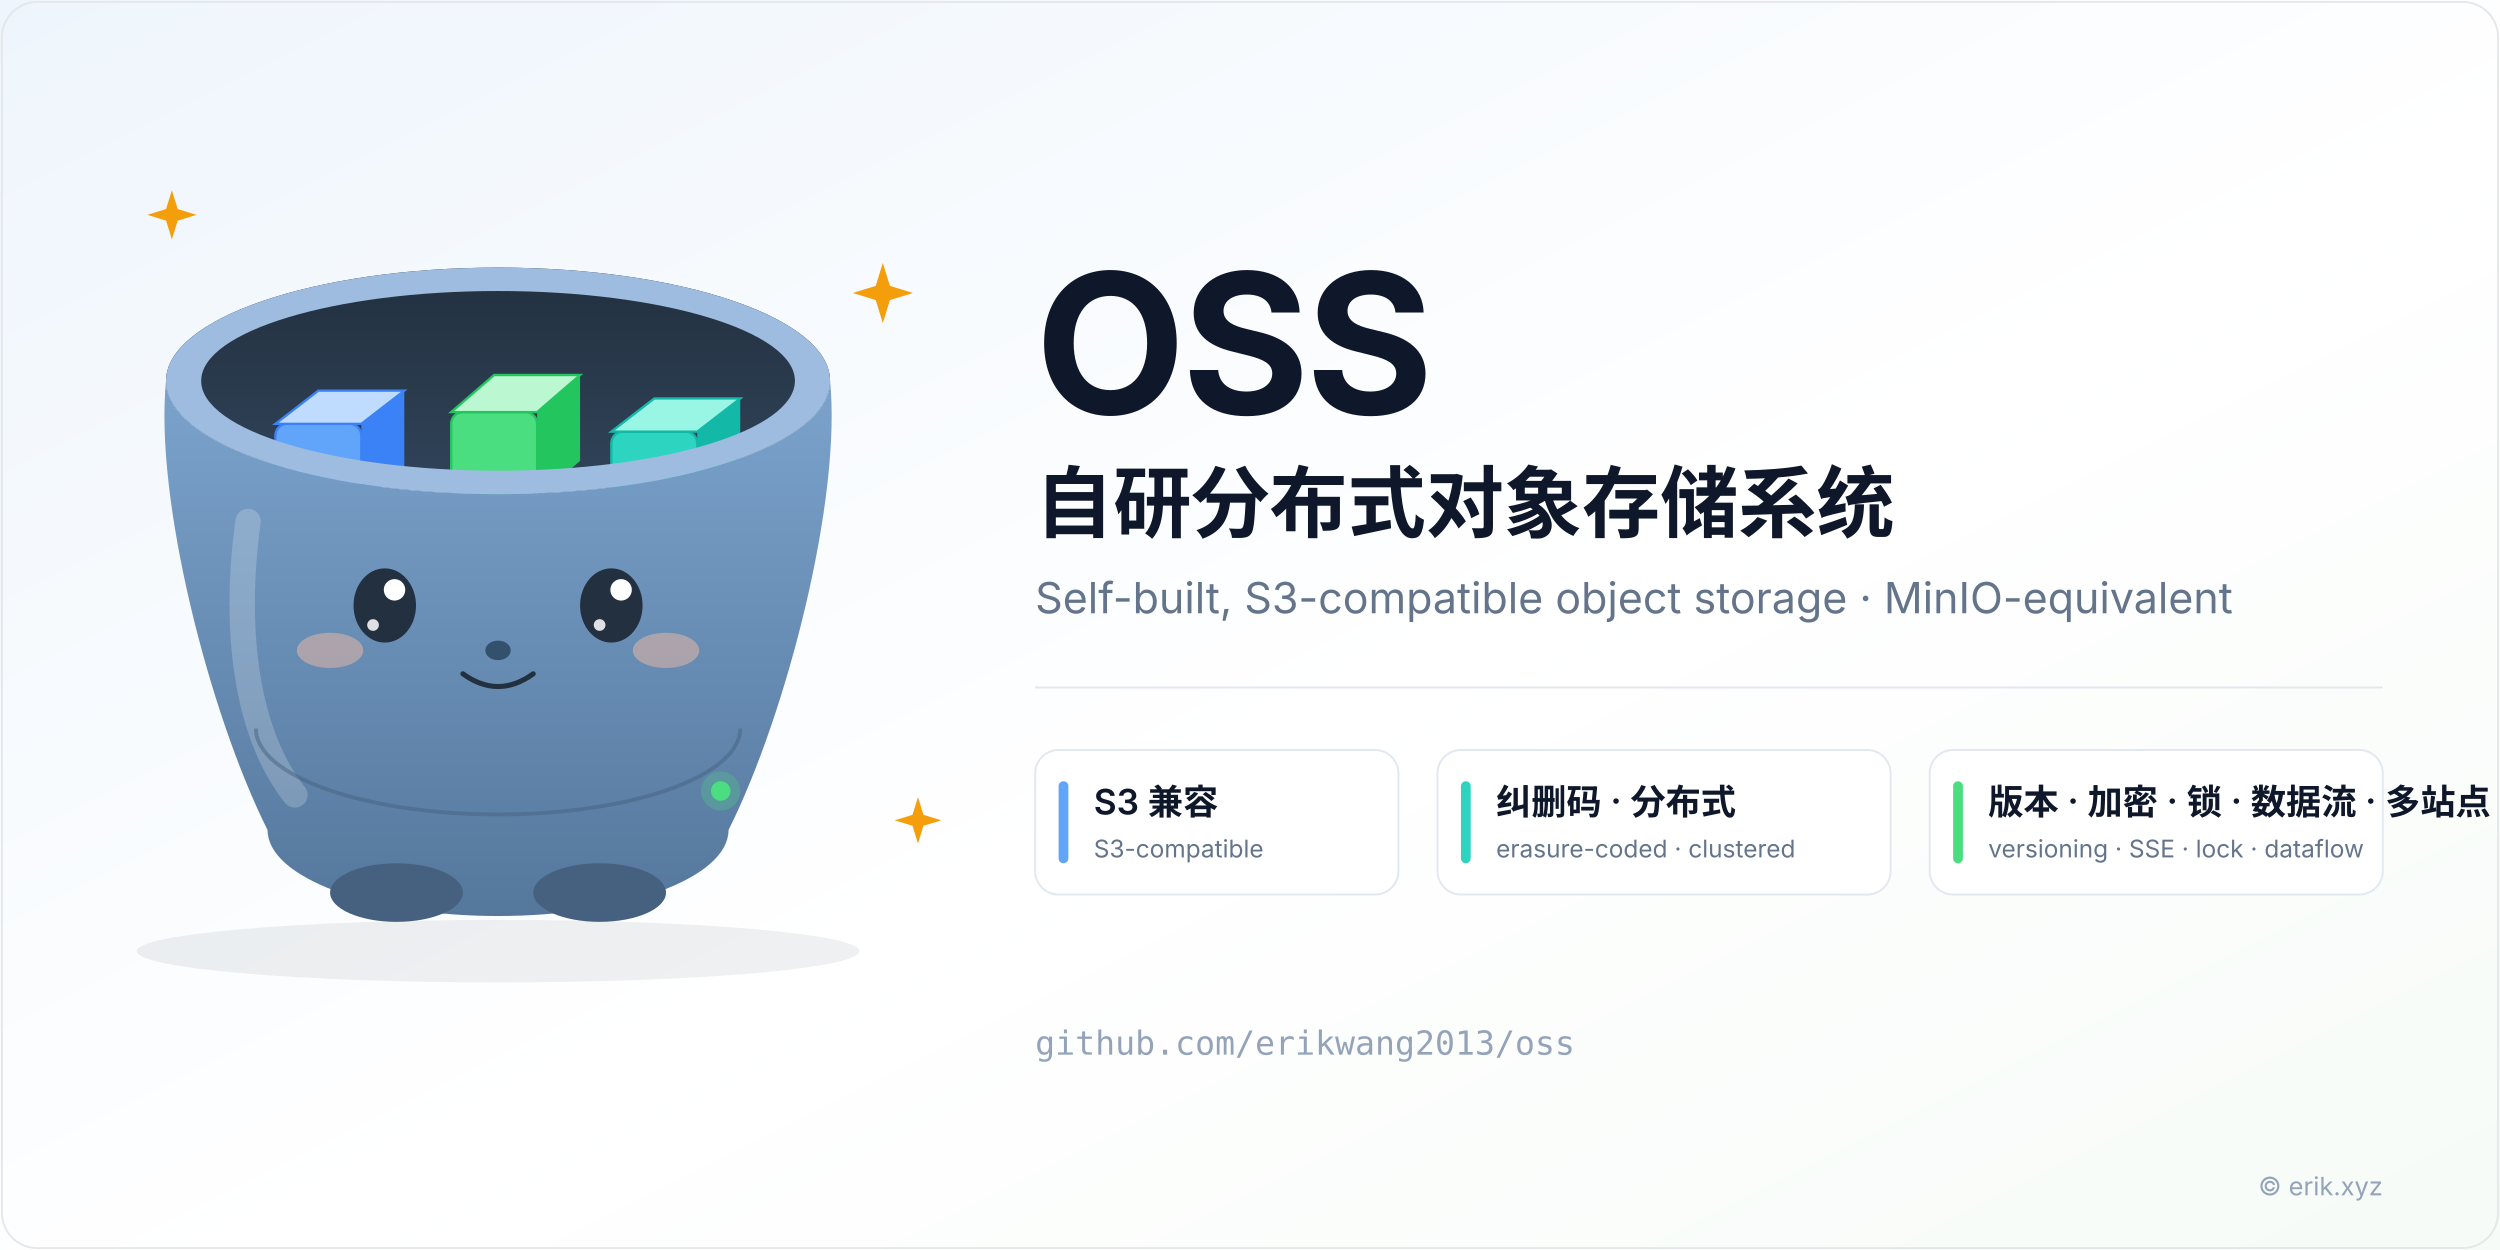
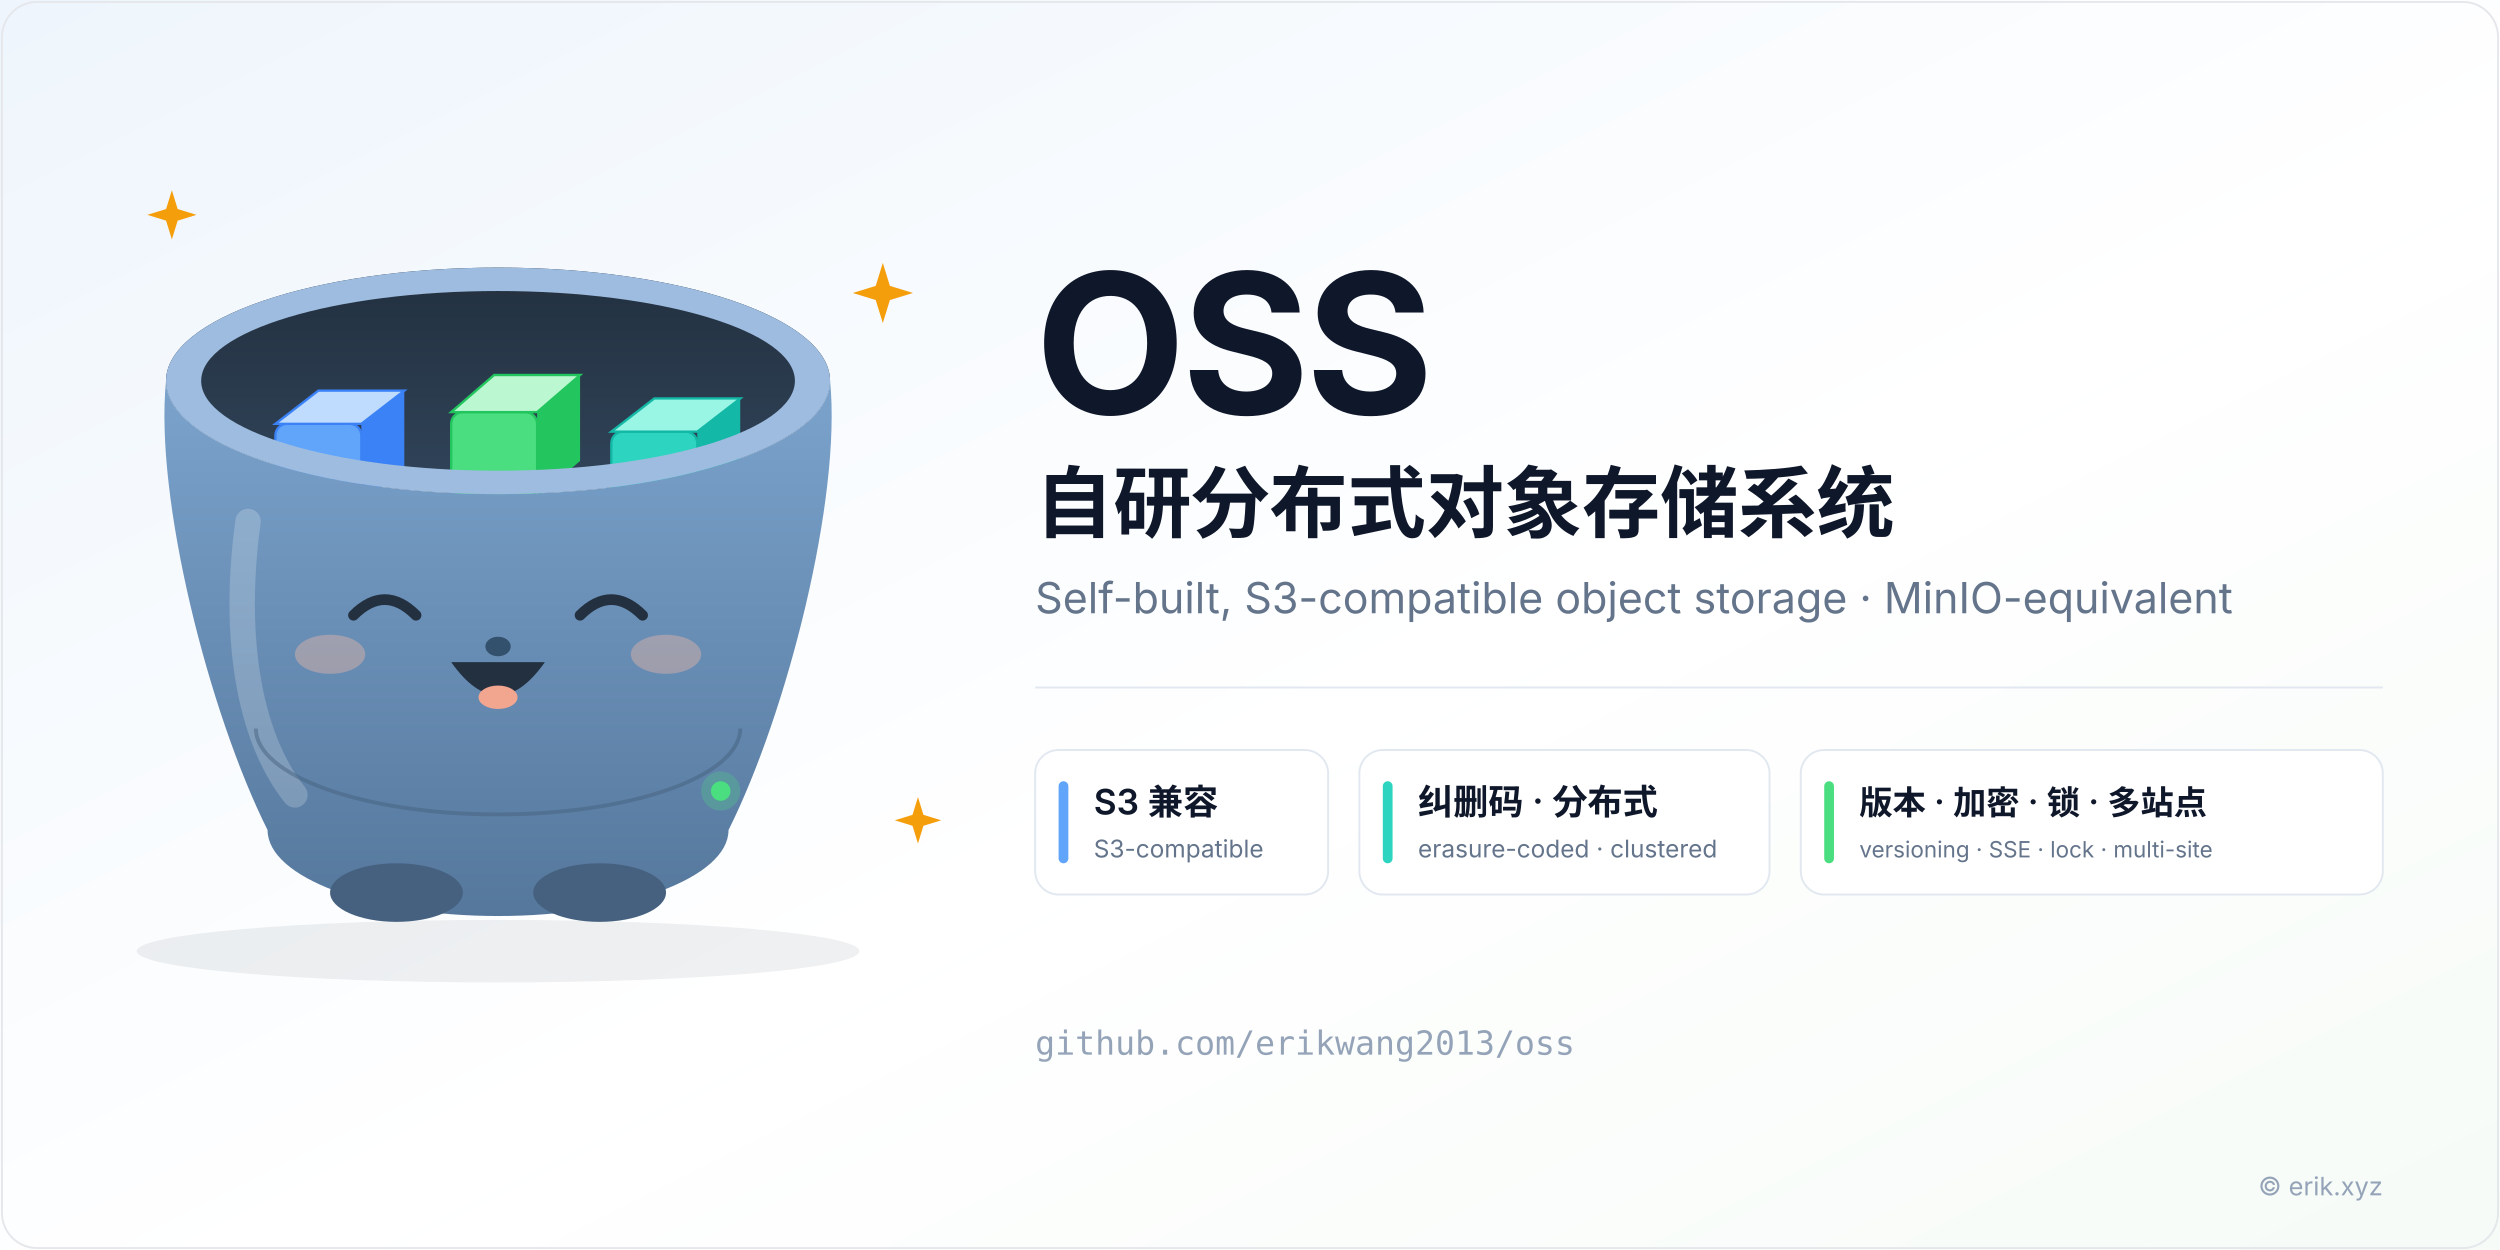
<svg xmlns="http://www.w3.org/2000/svg" xmlns:xlink="http://www.w3.org/1999/xlink" viewBox="0 0 1280 640" width="1280" height="640" font-family="-apple-system, BlinkMacSystemFont, 'Segoe UI', 'Noto Sans SC', 'PingFang SC', 'Microsoft YaHei', sans-serif">
  <defs>
    <linearGradient id="bodyGrad" x1="0" y1="0" x2="0" y2="1">
      <stop offset="0" stop-color="#7ba3cc" />
      <stop offset="1" stop-color="#55779c" />
    </linearGradient>
    <linearGradient id="insideGrad" x1="0" y1="0" x2="0" y2="1">
      <stop offset="0" stop-color="#22303f" />
      <stop offset="1" stop-color="#31445a" />
    </linearGradient>
    <g id="bucket">
      <ellipse cx="280" cy="492" rx="185" ry="16" fill="#0f172a" opacity="0.07" />
      <ellipse cx="280" cy="200" rx="170" ry="58" fill="url(#insideGrad)" />
      <g>
        <rect x="166" y="222" width="44" height="40" rx="6" fill="#60a5fa" stroke="#3b82f6" stroke-width="1.2" />
        <polygon points="166,222 188,205 232,205 210,222" fill="#bfdbfe" stroke="#3b82f6" stroke-width="1.2" />
        <polygon points="210,222 232,205 232,245 210,262" fill="#3b82f6" />
      </g>
      <g>
        <rect x="256" y="216" width="44" height="44" rx="6" fill="#4ade80" stroke="#22c55e" stroke-width="1.2" />
        <polygon points="256,216 278,197 322,197 300,216" fill="#bbf7d0" stroke="#22c55e" stroke-width="1.2" />
        <polygon points="300,216 322,197 322,241 300,260" fill="#22c55e" />
      </g>
      <g>
        <rect x="338" y="226" width="44" height="38" rx="6" fill="#2dd4bf" stroke="#14b8a6" stroke-width="1.2" />
        <polygon points="338,226 360,209 404,209 382,226" fill="#99f6e4" stroke="#14b8a6" stroke-width="1.2" />
        <polygon points="382,226 404,209 404,245 382,264" fill="#14b8a6" />
      </g>
      <path d="M450,200 A170,58 0 0 1 110,200 C104,260 132,370 162,430 A118,44 0 0 0 398,430 C428,370 456,260 450,200 Z" fill="url(#bodyGrad)" />
      <path d="M152,272 C144,330 152,382 176,412" fill="none" stroke="#ffffff" stroke-width="13" stroke-linecap="round" opacity="0.2" />
      <path d="M156,378 A124,44 0 0 0 404,378" fill="none" stroke="#46617f" stroke-width="2" opacity="0.5" />
      <path fill-rule="evenodd" fill="#9ebcdf" d="M110,200 A170,58 0 0 1 450,200 A170,58 0 0 1 110,200 Z M128,200 A152,46 0 0 0 432,200 A152,46 0 0 0 128,200 Z" />
      <ellipse cx="228" cy="462" rx="34" ry="15" fill="#46617f" />
      <ellipse cx="332" cy="462" rx="34" ry="15" fill="#46617f" />
      <circle cx="394" cy="410" r="10" fill="#4ade80" opacity="0.25" />
      <circle cx="394" cy="410" r="5" fill="#4ade80" />
    </g>
  </defs>
  <rect width="1280" height="640" fill="#ffffff" />
  <rect width="1280" height="640" fill="url(#bgTint)" />
  <defs>
    <linearGradient id="bgTint" x1="0" y1="0" x2="1" y2="1">
      <stop offset="0" stop-color="#eef5fc" />
      <stop offset="0.55" stop-color="#ffffff" />
      <stop offset="1" stop-color="#f6fbf7" />
    </linearGradient>
  </defs>
  <rect x="1" y="1" width="1278" height="638" rx="18" fill="none" stroke="#e5e7eb" />
  <g transform="translate(-25,-5)">
    <use xlink:href="#bucket" href="#bucket" />
-     <ellipse cx="222" cy="315" rx="16" ry="19" fill="#22303f" />
-     <ellipse cx="338" cy="315" rx="16" ry="19" fill="#22303f" />
-     <circle cx="227" cy="307" r="5.5" fill="#ffffff" />
-     <circle cx="343" cy="307" r="5.5" fill="#ffffff" />
-     <circle cx="216" cy="325" r="3" fill="#ffffff" opacity="0.85" />
-     <circle cx="332" cy="325" r="3" fill="#ffffff" opacity="0.85" />
-     <ellipse cx="194" cy="338" rx="17" ry="9" fill="#f0b9a6" opacity="0.5" />
-     <ellipse cx="366" cy="338" rx="17" ry="9" fill="#f0b9a6" opacity="0.5" />
-     <ellipse cx="280" cy="338" rx="6.5" ry="5" fill="#33506d" />
-     <path d="M262,350 Q280,363 298,350" fill="none" stroke="#22303f" stroke-width="2.6" stroke-linecap="round" />
+     <path d="M206,320 Q222,304 238,320" fill="none" stroke="#22303f" stroke-width="5.5" stroke-linecap="round" />
+     <path d="M322,320 Q338,304 354,320" fill="none" stroke="#22303f" stroke-width="5.5" stroke-linecap="round" />
+     <ellipse cx="194" cy="340" rx="18" ry="10" fill="#f0b9a6" opacity="0.4" />
+     <ellipse cx="366" cy="340" rx="18" ry="10" fill="#f0b9a6" opacity="0.4" />
+     <ellipse cx="280" cy="336" rx="6.5" ry="5" fill="#33506d" />
+     <g transform="translate(280,360)">
+       <path d="M-24,-16 Q0,18 24,-16 Z" fill="#22303f" />
+       <ellipse cx="0" cy="2" rx="10" ry="6" fill="#f2a68f" />
+     </g>
  </g>
  <g transform="translate(452,150) scale(1.1)">
    <path d="M0,-14 L3.3,-3.3 L14,0 L3.3,3.3 L0,14 L-3.3,3.3 L-14,0 L-3.3,-3.3 Z" fill="#f59e0b" />
  </g>
  <g transform="translate(470,420) scale(0.85)">
    <path d="M0,-14 L3.3,-3.3 L14,0 L3.3,3.3 L0,14 L-3.3,3.3 L-14,0 L-3.3,-3.3 Z" fill="#f59e0b" />
  </g>
  <g transform="translate(88,110) scale(0.9)">
    <path d="M0,-14 L3.3,-3.3 L14,0 L3.3,3.3 L0,14 L-3.3,3.3 L-14,0 L-3.3,-3.3 Z" fill="#f59e0b" />
  </g>
  <text x="530" y="212" font-size="100" font-weight="700" fill="#0f172a" letter-spacing="-2">OSS</text>
  <text x="530" y="272" font-size="40" font-weight="600" fill="#0f172a">自研分布式对象存储系统</text>
  <text x="530" y="314" font-size="22" fill="#64748b">Self-built, S3-compatible object storage · MinIO-equivalent</text>
  <line x1="530" y1="352" x2="1220" y2="352" stroke="#e2e8f0" />
  <g>
-     <rect x="530" y="384" width="186" height="74" rx="12" fill="#ffffff" stroke="#e2e8f0" />
+     <rect x="530" y="384" width="150" height="74" rx="12" fill="#ffffff" stroke="#e2e8f0" />
    <rect x="542" y="400" width="5" height="42" rx="2.5" fill="#60a5fa" />
    <text x="560" y="417" font-size="18" font-weight="600" fill="#0f172a">S3 兼容</text>
    <text x="560" y="439" font-size="12.5" fill="#64748b">S3-compatible</text>
  </g>
  <g>
-     <rect x="736" y="384" width="232" height="74" rx="12" fill="#ffffff" stroke="#e2e8f0" />
-     <rect x="748" y="400" width="5" height="42" rx="2.5" fill="#2dd4bf" />
-     <text x="766" y="417" font-size="18" font-weight="600" fill="#0f172a">纠删码 · 分布式</text>
-     <text x="766" y="439" font-size="12.5" fill="#64748b">erasure-coded · clustered</text>
+     <rect x="696" y="384" width="210" height="74" rx="12" fill="#ffffff" stroke="#e2e8f0" />
+     <rect x="708" y="400" width="5" height="42" rx="2.5" fill="#2dd4bf" />
+     <text x="726" y="417" font-size="18" font-weight="600" fill="#0f172a">纠删码 · 分布式</text>
+     <text x="726" y="439" font-size="12.5" fill="#64748b">erasure-coded · clustered</text>
  </g>
  <g>
-     <rect x="988" y="384" width="232" height="74" rx="12" fill="#ffffff" stroke="#e2e8f0" />
-     <rect x="1000" y="400" width="5" height="42" rx="2.5" fill="#4ade80" />
-     <text x="1018" y="417" font-size="18" font-weight="600" fill="#0f172a">版本 · 加密 · 锁 · 数据流 · 多站点</text>
-     <text x="1018" y="439" font-size="12.5" fill="#64748b">versioning · SSE · lock · dataflow</text>
+     <rect x="922" y="384" width="298" height="74" rx="12" fill="#ffffff" stroke="#e2e8f0" />
+     <rect x="934" y="400" width="5" height="42" rx="2.5" fill="#4ade80" />
+     <text x="952" y="417" font-size="17" font-weight="600" fill="#0f172a">版本 · 加密 · 锁 · 多站点</text>
+     <text x="952" y="439" font-size="11.5" fill="#64748b">versioning · SSE · lock · multi-site</text>
  </g>
  <text x="530" y="540" font-size="17" fill="#94a3b8" font-family="ui-monospace, SFMono-Regular, Menlo, monospace">github.com/erikwang2013/oss</text>
  <text x="1220" y="612" font-size="13" fill="#94a3b8" text-anchor="end">© erik.xyz</text>
</svg>
